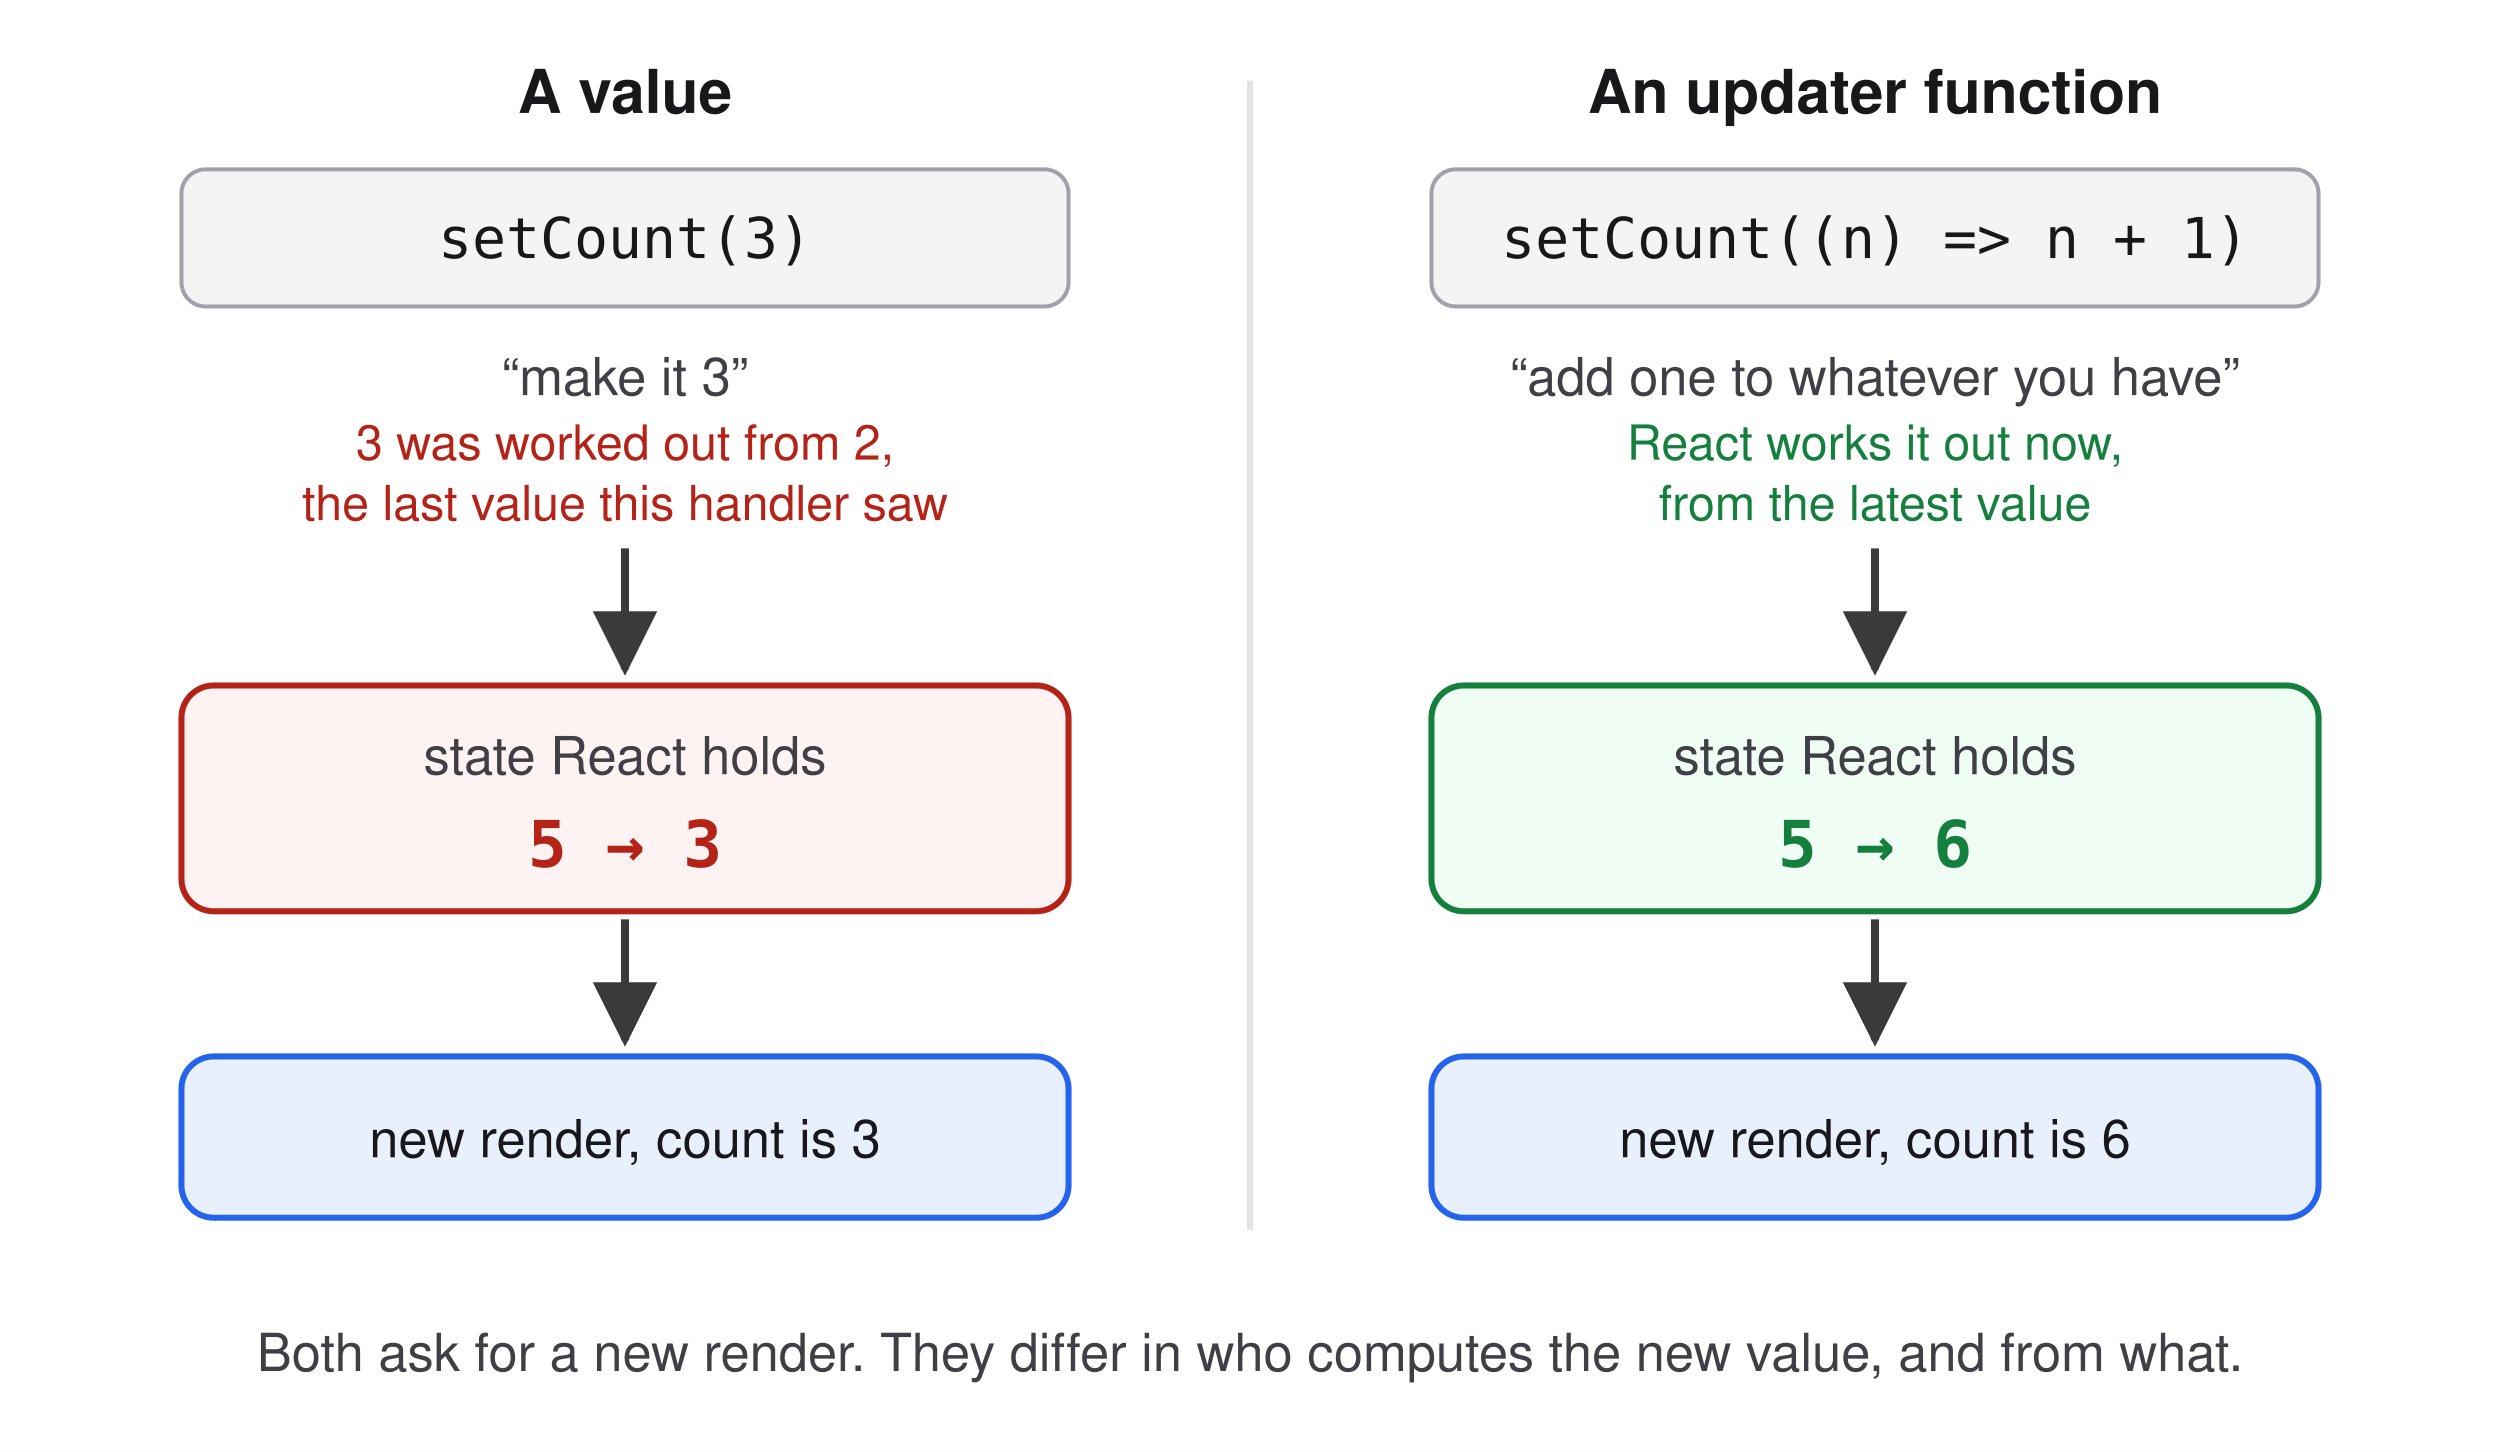
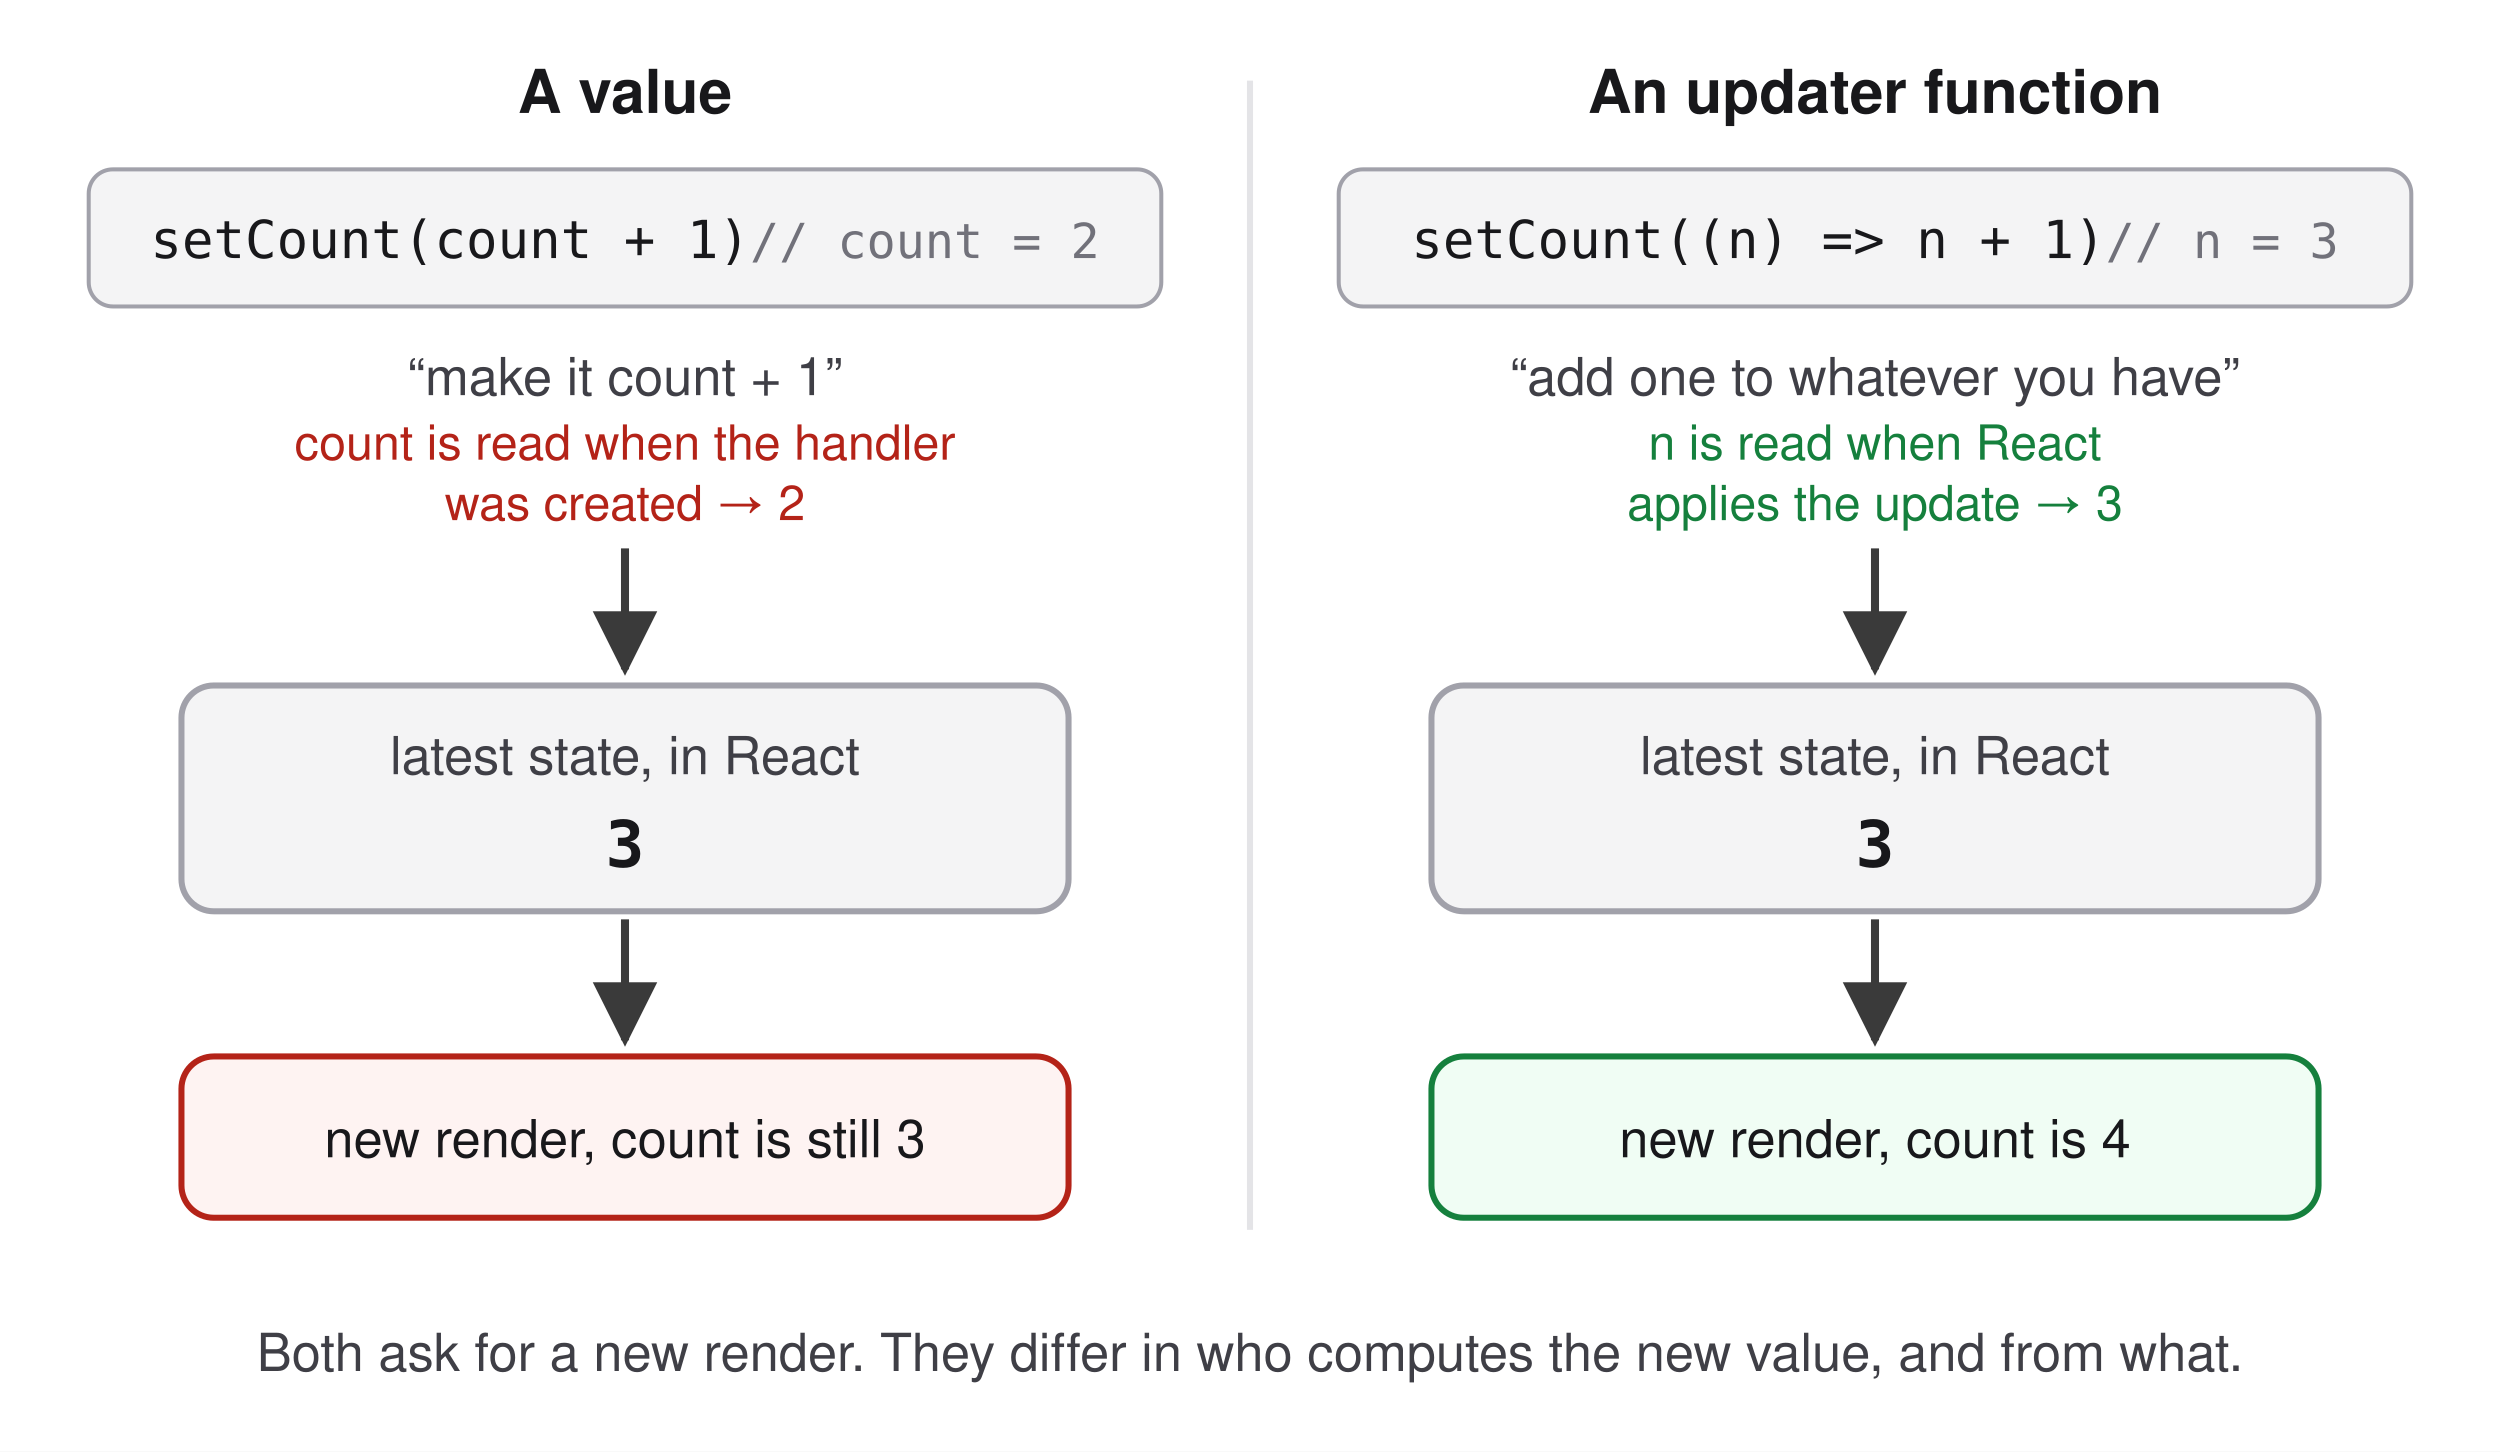
<svg xmlns="http://www.w3.org/2000/svg" viewBox="0 0 620 360" width="620" height="360" font-family="-apple-system, 'Segoe UI', Helvetica, Arial, sans-serif">
  <defs>
    <marker id="arr" viewBox="0 0 10 10" refX="9" refY="5" markerWidth="8" markerHeight="8" orient="auto">
      <path d="M0,0 L10,5 L0,10 z" fill="#3a3a3a" />
    </marker>
  </defs>
  <rect width="620" height="360" fill="#ffffff" />
  <text x="155" y="28" text-anchor="middle" font-size="15" font-weight="700" fill="#18181b">A value</text>
-   <rect x="45" y="42" width="220" height="34" rx="6" fill="#f4f4f5" stroke="#a1a1aa" />
-   <text x="155" y="64" text-anchor="middle" font-family="ui-monospace, 'SF Mono', Menlo, monospace" font-size="14" fill="#18181b">setCount(3)</text>
-   <text x="155" y="98" text-anchor="middle" font-size="13" fill="#3f3f46">“make it 3”</text>
-   <text x="155" y="114" text-anchor="middle" font-size="12" fill="#b42318">3 was worked out from 2,</text>
-   <text x="155" y="129" text-anchor="middle" font-size="12" fill="#b42318">the last value this handler saw</text>
+   <rect x="22" y="42" width="266" height="34" rx="6" fill="#f4f4f5" stroke="#a1a1aa" />
+   <text x="155" y="64" text-anchor="middle" font-family="ui-monospace, 'SF Mono', Menlo, monospace" font-size="13" fill="#18181b">setCount(count + 1)<tspan fill="#71717a" font-size="12">  // count = 2</tspan>
+   </text>
+   <text x="155" y="98" text-anchor="middle" font-size="13" fill="#3f3f46">“make it count + 1”</text>
+   <text x="155" y="114" text-anchor="middle" font-size="12" fill="#b42318">count is read when the handler</text>
+   <text x="155" y="129" text-anchor="middle" font-size="12" fill="#b42318">was created → 2</text>
  <line x1="155" y1="136" x2="155" y2="166" stroke="#3a3a3a" stroke-width="2" marker-end="url(#arr)" />
-   <rect x="45" y="170" width="220" height="56" rx="8" fill="#fef3f2" stroke="#b42318" stroke-width="1.5" />
-   <text x="155" y="192" text-anchor="middle" font-size="13" fill="#3f3f46">state React holds</text>
-   <text x="155" y="215" text-anchor="middle" font-family="ui-monospace, 'SF Mono', Menlo, monospace" font-size="16" font-weight="700" fill="#b42318">5 → 3</text>
+   <rect x="45" y="170" width="220" height="56" rx="8" fill="#f4f4f5" stroke="#a1a1aa" stroke-width="1.5" />
+   <text x="155" y="192" text-anchor="middle" font-size="13" fill="#3f3f46">latest state, in React</text>
+   <text x="155" y="215" text-anchor="middle" font-family="ui-monospace, 'SF Mono', Menlo, monospace" font-size="16" font-weight="700" fill="#18181b">3</text>
  <line x1="155" y1="228" x2="155" y2="258" stroke="#3a3a3a" stroke-width="2" marker-end="url(#arr)" />
-   <rect x="45" y="262" width="220" height="40" rx="8" fill="#e8f0fe" stroke="#2563eb" stroke-width="1.5" />
-   <text x="155" y="287" text-anchor="middle" font-size="13" fill="#18181b">new render, count is 3</text>
+   <rect x="45" y="262" width="220" height="40" rx="8" fill="#fef3f2" stroke="#b42318" stroke-width="1.5" />
+   <text x="155" y="287" text-anchor="middle" font-size="13" fill="#18181b">new render, count is still 3</text>
  <text x="465" y="28" text-anchor="middle" font-size="15" font-weight="700" fill="#18181b">An updater function</text>
-   <rect x="355" y="42" width="220" height="34" rx="6" fill="#f4f4f5" stroke="#a1a1aa" />
-   <text x="465" y="64" text-anchor="middle" font-family="ui-monospace, 'SF Mono', Menlo, monospace" font-size="14" fill="#18181b">setCount((n) =&gt; n + 1)</text>
+   <rect x="332" y="42" width="266" height="34" rx="6" fill="#f4f4f5" stroke="#a1a1aa" />
+   <text x="465" y="64" text-anchor="middle" font-family="ui-monospace, 'SF Mono', Menlo, monospace" font-size="13" fill="#18181b">setCount((n) =&gt; n + 1)<tspan fill="#71717a" font-size="12">  // n = 3</tspan>
+   </text>
  <text x="465" y="98" text-anchor="middle" font-size="13" fill="#3f3f46">“add one to whatever you have”</text>
-   <text x="465" y="114" text-anchor="middle" font-size="12" fill="#15803d">React works it out now,</text>
-   <text x="465" y="129" text-anchor="middle" font-size="12" fill="#15803d">from the latest value</text>
+   <text x="465" y="114" text-anchor="middle" font-size="12" fill="#15803d">n is read when React</text>
+   <text x="465" y="129" text-anchor="middle" font-size="12" fill="#15803d">applies the update → 3</text>
  <line x1="465" y1="136" x2="465" y2="166" stroke="#3a3a3a" stroke-width="2" marker-end="url(#arr)" />
-   <rect x="355" y="170" width="220" height="56" rx="8" fill="#f0fdf4" stroke="#15803d" stroke-width="1.5" />
-   <text x="465" y="192" text-anchor="middle" font-size="13" fill="#3f3f46">state React holds</text>
-   <text x="465" y="215" text-anchor="middle" font-family="ui-monospace, 'SF Mono', Menlo, monospace" font-size="16" font-weight="700" fill="#15803d">5 → 6</text>
+   <rect x="355" y="170" width="220" height="56" rx="8" fill="#f4f4f5" stroke="#a1a1aa" stroke-width="1.5" />
+   <text x="465" y="192" text-anchor="middle" font-size="13" fill="#3f3f46">latest state, in React</text>
+   <text x="465" y="215" text-anchor="middle" font-family="ui-monospace, 'SF Mono', Menlo, monospace" font-size="16" font-weight="700" fill="#18181b">3</text>
  <line x1="465" y1="228" x2="465" y2="258" stroke="#3a3a3a" stroke-width="2" marker-end="url(#arr)" />
-   <rect x="355" y="262" width="220" height="40" rx="8" fill="#e8f0fe" stroke="#2563eb" stroke-width="1.5" />
-   <text x="465" y="287" text-anchor="middle" font-size="13" fill="#18181b">new render, count is 6</text>
+   <rect x="355" y="262" width="220" height="40" rx="8" fill="#f0fdf4" stroke="#15803d" stroke-width="1.5" />
+   <text x="465" y="287" text-anchor="middle" font-size="13" fill="#18181b">new render, count is 4</text>
  <line x1="310" y1="20" x2="310" y2="305" stroke="#e4e4e7" stroke-width="1.5" />
  <text x="310" y="340" text-anchor="middle" font-size="13" fill="#3f3f46">Both ask for a new render. They differ in who computes the new value, and from what.</text>
</svg>
